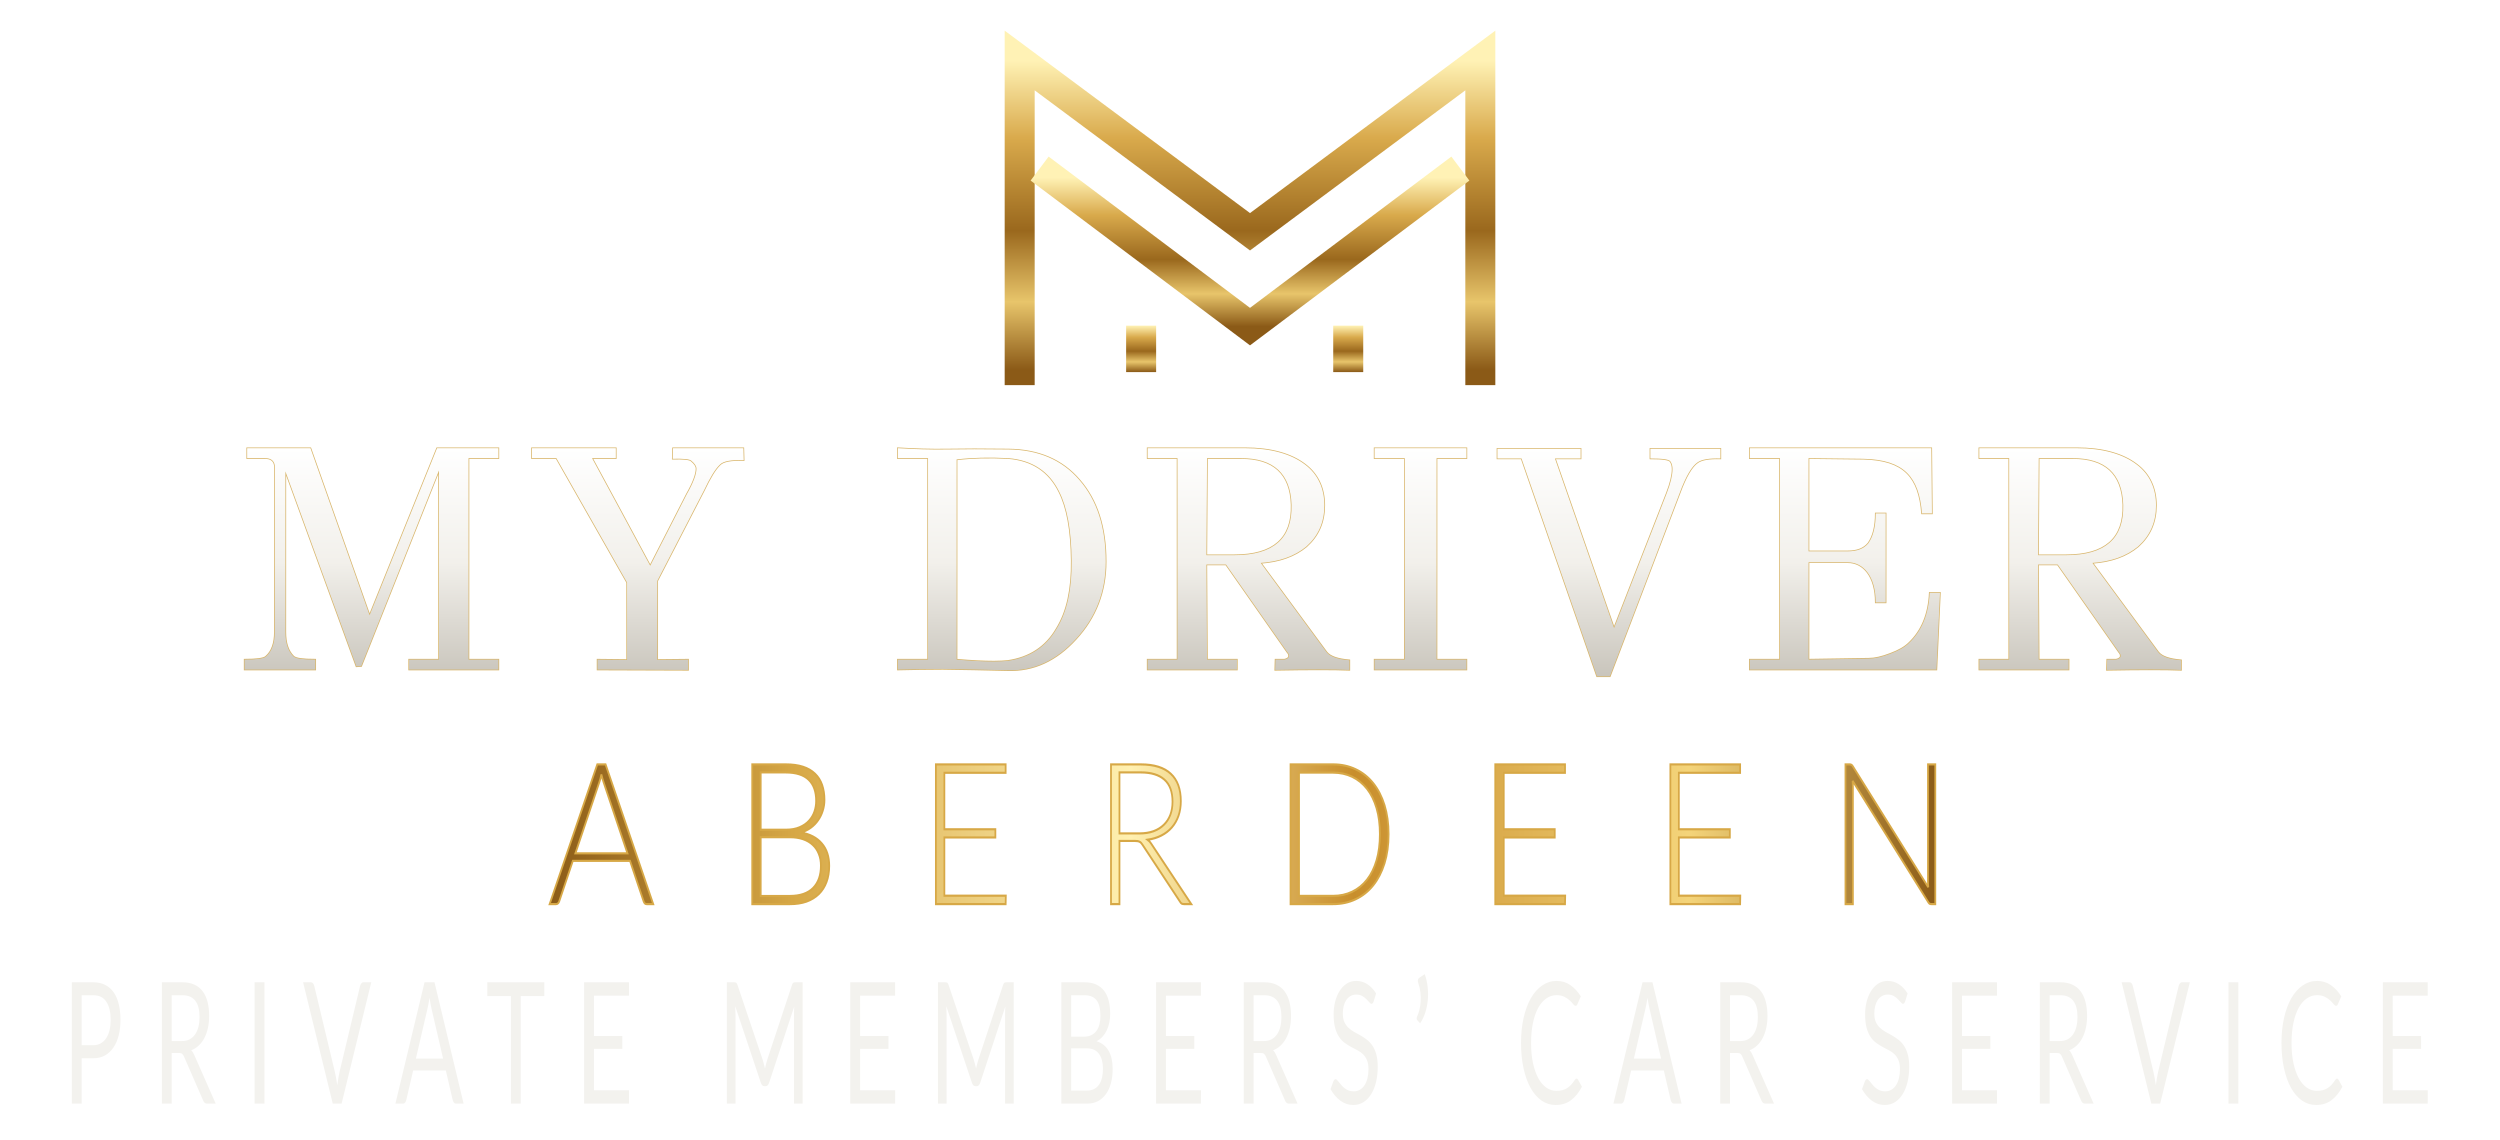
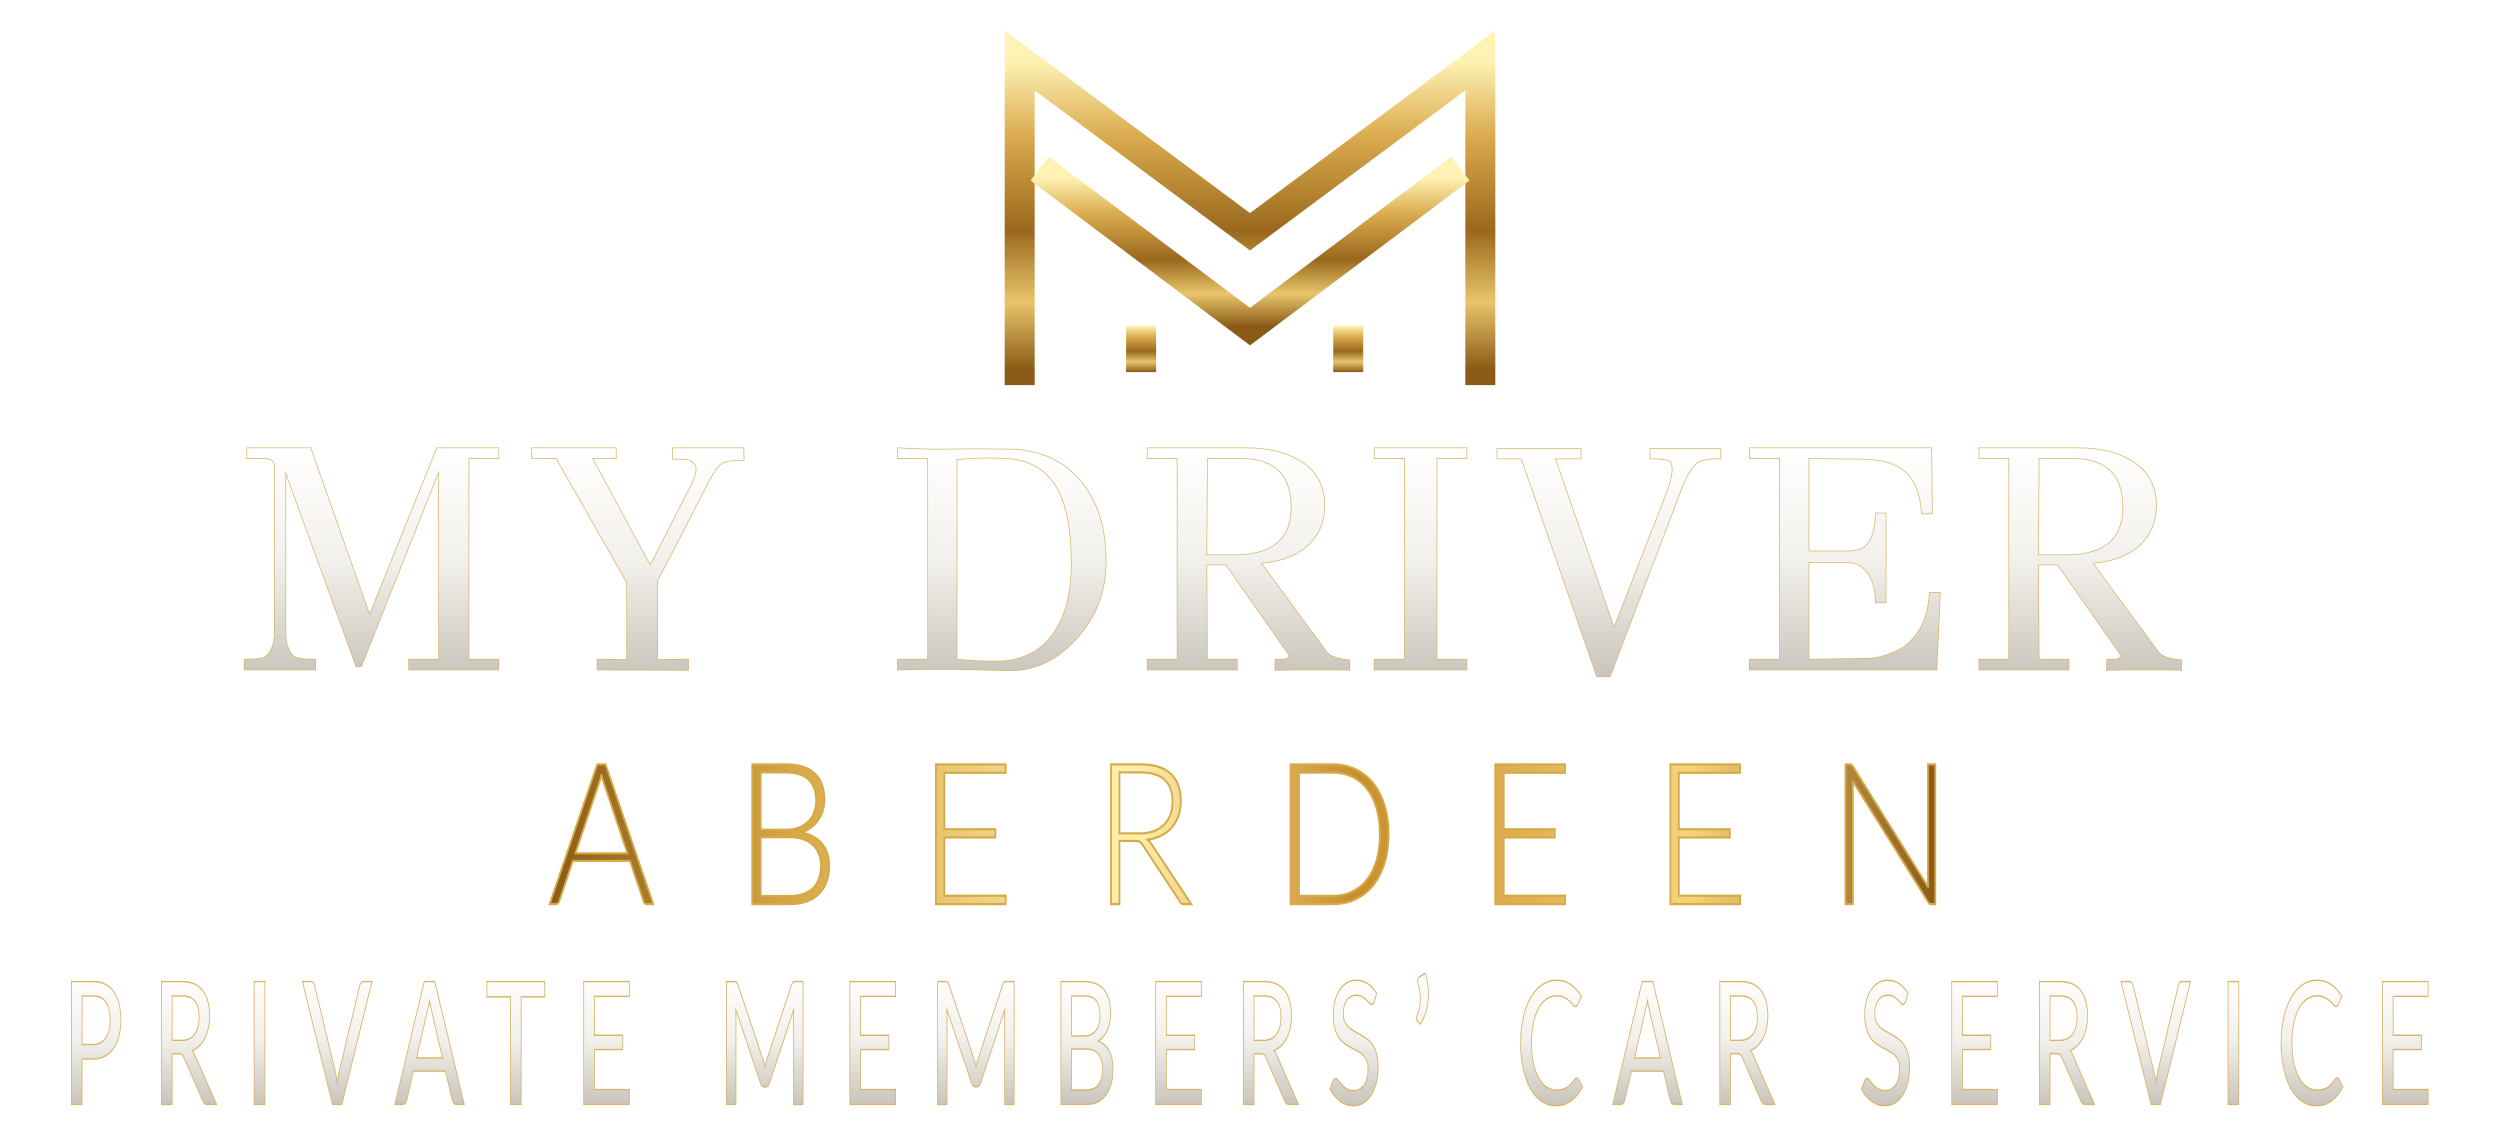
<svg xmlns="http://www.w3.org/2000/svg" width="1240" height="565" viewBox="0 0 1240 565" version="1.1" id="svg20">
  <defs id="defs17">
    <linearGradient id="gold" x1="0" y1="0" x2="1" y2="0">
      <stop offset="0" stop-color="#8a5a16" id="stop1" />
      <stop offset="0.18" stop-color="#d7a846" id="stop2" />
      <stop offset="0.42" stop-color="#fff0b0" id="stop3" />
      <stop offset="0.58" stop-color="#c88e2c" id="stop4" />
      <stop offset="0.82" stop-color="#f4d47a" id="stop5" />
      <stop offset="1" stop-color="#8a5a16" id="stop6" />
    </linearGradient>
    <linearGradient id="goldVertical" x1="0" y1="0" x2="0" y2="1">
      <stop offset="0" stop-color="#fff2b5" id="stop7" />
      <stop offset="0.25" stop-color="#d9aa4c" id="stop8" />
      <stop offset="0.55" stop-color="#9a681d" id="stop9" />
      <stop offset="0.78" stop-color="#e8c56b" id="stop10" />
      <stop offset="1" stop-color="#8b5a17" id="stop11" />
    </linearGradient>
    <linearGradient id="silver" x1="0" y1="0" x2="0" y2="1">
      <stop offset="0" stop-color="#ffffff" id="stop12" />
      <stop offset="0.5" stop-color="#f2f0eb" id="stop13" />
      <stop offset="1" stop-color="#c9c5bc" id="stop14" />
    </linearGradient>
    <filter id="softGlow" x="-30%" y="-30%" width="160%" height="160%">
      <feGaussianBlur stdDeviation="6" result="b" id="feGaussianBlur14" />
      <feMerge id="feMerge15">
        <feMergeNode in="b" id="feMergeNode14" />
        <feMergeNode in="SourceGraphic" id="feMergeNode15" />
      </feMerge>
    </filter>
    <filter id="textGlow" x="-10%" y="-20%" width="120%" height="140%">
      <feGaussianBlur stdDeviation="1.6" result="b" id="feGaussianBlur15" />
      <feMerge id="feMerge17">
        <feMergeNode in="b" id="feMergeNode16" />
        <feMergeNode in="SourceGraphic" id="feMergeNode17" />
      </feMerge>
    </filter>
  </defs>
  <g id="mark" fill="none" stroke="url(#goldVertical)" stroke-width="31" stroke-linecap="square" stroke-linejoin="miter" transform="translate(253.76 -30) scale(0.48)">
    <path d="M 525 445 L 525 125 L 763 302 L 1001 125 L 1001 445" id="path17" />
    <path d="M 558 246 L 763 400 L 968 246" id="path18" />
  </g>
  <g fill="url(#goldVertical)" id="g19" transform="translate(253.76 -30) scale(0.48)">
    <path id="rect18" d="m 635,399 h 31 v 48 h -31 z" />
    <path id="rect19" d="m 849,399 h 31 v 48 h -31 z" />
  </g>
  <g transform="translate(93 41.25) scale(0.85)">
    <path d="m 439.15,640.35 h -13.95 V 546.3 h 13.95 v -4.65 h -28.65 l -31.5,78 -27.6,-78 h -29.55 v 4.65 h 8.4 c 2.7,0 4.2,1.2 4.5,3.45 v 77.7 c 0,5.25 -1.35,9.15 -4.2,11.55 -1.05,0.9 -4.35,1.35 -9.9,1.35 V 645 h 33 v -4.65 c -5.85,0 -9.15,-0.45 -10.2,-1.5 -2.55,-2.55 -3.75,-6.3 -3.75,-11.4 v -75 l 33.15,91.05 2.25,-0.15 36.3,-91.35 v 88.35 h -13.95 V 645 h 41.7 z m 114.35,-98.7 h -32.85 l -0.15,4.95 c 4.95,-0.15 7.95,0.15 8.7,0.9 1.65,1.35 2.4,2.55 2.4,3.75 0,2.55 -1.5,6.6 -4.5,11.85 l -17.1,33.45 c -9,-16.65 -18,-33.45 -27.15,-50.25 h 11.1 v -4.65 h -39.15 v 4.65 h 11.4 l 33,58.05 v 36.15 l -13.8,-0.15 V 645 l 42.3,0.15 v -4.8 l -14.4,0.15 v -36.9 l 21.75,-42.15 c 2.85,-6 5.25,-10.05 7.5,-12.15 1.65,-1.65 5.25,-2.25 11.1,-2.1 z m 169.15,52.95 c 0,-16.05 -4.05,-28.65 -12.3,-38.1 -8.1,-9.45 -19.2,-14.1 -33.15,-14.25 -11.7,-0.15 -21.15,-0.15 -28.35,0 -7.8,0.15 -15.6,-0.15 -23.25,-0.6 v 4.65 h 14.1 v 94.05 h -14.1 V 645 c 6.45,-0.15 13.5,-0.3 21,-0.3 9.15,0.15 19.2,0.3 30.15,0.6 12.15,0.45 22.8,-4.5 31.95,-14.55 9.3,-10.05 13.95,-22.2 13.95,-36.15 z m -15.9,-0.45 c 0.15,13.35 -2.1,23.85 -7.05,31.8 -4.95,8.55 -12.6,13.5 -22.8,15 -1.65,0.15 -3.75,0.3 -6.45,0.3 -4.8,0 -10.65,-0.3 -17.4,-0.9 V 546.9 c 7.35,-0.9 15.45,-1.05 24.15,-0.6 11.1,0.9 19.05,6.15 23.7,15.6 3.75,7.35 5.7,18 5.85,32.25 z m 100.7,42.75 c 0.6,0.6 0.75,1.2 0.75,1.8 0,0.75 -0.75,1.35 -2.1,1.65 h -4.2 l -0.15,4.8 c 15.9,-0.3 27.3,-0.3 34.65,0 v -4.5 c -5.4,-0.45 -9,-1.65 -10.65,-3.75 l -30.75,-41.7 c 8.7,-0.6 15.9,-3.15 21.3,-7.65 5.55,-4.95 8.4,-11.25 8.4,-19.2 0,-7.95 -3,-14.55 -9,-19.05 -6.45,-4.95 -15.9,-7.65 -28.05,-7.65 h -45.45 v 4.65 h 13.95 v 94.05 h -13.95 V 645 h 41.7 v -4.65 h -13.95 l -0.3,-44.4 h 9.15 z m 1.95,-68.85 c 0.45,15.75 -8.4,23.55 -26.7,23.55 h -13.05 l 0.3,-45.3 h 15.9 c 15.15,0 23.1,7.2 23.55,21.75 z m 81.65,72.3 h -13.95 V 546.3 h 13.95 v -4.65 h -42.9 v 4.65 h 14.1 v 94.05 h -14.1 V 645 h 42.9 z m 118.55,-98.4 h -32.7 v 4.5 c 5.85,0 9,0.45 9.45,1.5 0.6,0.9 0.9,2.1 0.9,3.45 0,2.85 -0.9,6.6 -2.7,11.25 l -24.6,63 -27.6,-79.2 h 12 v -4.5 h -38.85 v 4.5 h 11.25 l 35.25,101.7 h 6 l 32.55,-85.5 c 2.85,-7.8 5.7,-12.6 8.4,-14.4 1.95,-1.35 5.4,-1.95 10.65,-1.8 z m 97.7,67.2 c -0.45,10.05 -3.75,17.85 -9.6,23.4 -1.95,1.95 -4.8,3.6 -8.85,5.1 -3.9,1.5 -7.2,2.25 -10.05,2.25 l -28.05,0.45 V 594.9 h 18.3 c 7.35,0 13.05,6.6 13.05,18.75 h 4.65 V 572.1 h -4.65 c 0,6.15 -1.2,10.8 -3.45,13.95 -2.1,2.55 -5.25,3.75 -9.6,3.75 h -18.3 v -43.5 l 25.65,0.3 c 19.05,0.45 25.95,8.55 27.3,25.5 h 4.65 l -0.3,-30.45 h -84.75 v 4.65 h 14.1 v 94.05 h -14.1 V 645 h 87.15 l 1.65,-35.85 z m 88.4,27.75 c 0.6,0.6 0.75,1.2 0.75,1.8 0,0.75 -0.75,1.35 -2.1,1.65 h -4.2 l -0.15,4.8 c 15.9,-0.3 27.3,-0.3 34.65,0 v -4.5 c -5.4,-0.45 -9,-1.65 -10.65,-3.75 l -30.75,-41.7 c 8.7,-0.6 15.9,-3.15 21.3,-7.65 5.55,-4.95 8.4,-11.25 8.4,-19.2 0,-7.95 -3,-14.55 -9,-19.05 -6.45,-4.95 -15.9,-7.65 -28.05,-7.65 h -45.45 v 4.65 h 13.95 v 94.05 h -13.95 V 645 h 41.7 v -4.65 h -13.95 l -0.3,-44.4 h 9.15 z m 1.95,-68.85 c 0.45,15.75 -8.4,23.55 -26.7,23.55 h -13.05 l 0.3,-45.3 h 15.9 c 15.15,0 23.1,7.2 23.55,21.75 z" id="main-wordmark" style="font-size:150px;font-family:'GFS Didot', Didot, serif;letter-spacing:5;text-anchor:middle;fill:url(#silver);stroke:#d8b56a;stroke-width:0.7;paint-order:stroke" aria-label="MY DRIVER" transform="translate(-367.5 -464.06) scale(1.25)" />
  </g>
  <g transform="translate(93.000 62.100) scale(0.85)">
    <path d="m 525.82,727.552 -9.216,-22.88 q -0.48,-1.12 -0.928,-2.688 -0.192,0.768 -0.416,1.472 -0.224,0.672 -0.48,1.248 l -9.216,22.848 z M 535.836,744 h -2.528 q -0.448,0 -0.736,-0.224 -0.288,-0.256 -0.448,-0.64 l -5.312,-13.152 h -22.24 l -5.312,13.152 q -0.128,0.352 -0.448,0.608 -0.32,0.256 -0.768,0.256 h -2.496 l 18.528,-45.28 h 3.232 z m 53.176,-2.624 q 5.952,0 8.992,-2.56 3.072,-2.592 3.072,-7.264 0,-2.144 -0.832,-3.84 -0.8,-1.728 -2.336,-2.912 -1.536,-1.216 -3.776,-1.856 -2.24,-0.64 -5.088,-0.64 h -11.392 v 19.072 z m -11.36,-40.064 v 18.592 h 9.792 q 3.136,0 5.344,-0.8 2.24,-0.8 3.648,-2.112 1.44,-1.312 2.112,-2.976 0.672,-1.664 0.672,-3.424 0,-4.576 -2.912,-6.912 -2.88,-2.368 -8.928,-2.368 z m 9.728,-2.592 q 3.872,0 6.72,0.768 2.848,0.768 4.704,2.272 1.856,1.472 2.752,3.616 0.896,2.144 0.896,4.864 0,1.792 -0.64,3.456 -0.608,1.664 -1.792,3.072 -1.152,1.408 -2.88,2.464 -1.696,1.024 -3.904,1.568 5.344,0.768 8.192,3.552 2.88,2.752 2.88,7.264 0,2.88 -1.024,5.184 -1.024,2.304 -2.976,3.904 -1.952,1.6 -4.8,2.464 -2.848,0.832 -6.464,0.832 h -14.688 v -45.28 z m 85.624,42.56 -0.064,2.72 h -27.136 v -45.28 h 27.136 v 2.72 h -23.84 v 18.304 h 19.84 v 2.656 h -19.84 v 18.88 z m 52.056,-20.192 q 3.008,0 5.376,-0.704 2.4,-0.736 4.032,-2.08 1.664,-1.344 2.528,-3.232 0.864,-1.888 0.864,-4.256 0,-4.832 -3.168,-7.168 -3.136,-2.336 -9.184,-2.336 h -8.288 v 19.776 z m 20.096,22.912 h -2.816 q -0.544,0 -0.928,-0.16 -0.352,-0.192 -0.672,-0.672 l -14.528,-18.368 q -0.256,-0.352 -0.544,-0.608 -0.256,-0.256 -0.608,-0.384 -0.32,-0.16 -0.8,-0.224 -0.448,-0.064 -1.12,-0.064 h -5.92 V 744 h -3.296 v -45.28 h 11.584 q 7.808,0 11.68,3.04 3.904,3.008 3.904,8.864 0,2.592 -0.896,4.736 -0.896,2.144 -2.592,3.776 -1.664,1.6 -4.064,2.624 -2.368,1.024 -5.344,1.376 0.768,0.48 1.376,1.28 z m 76.76,-22.656 q 0,5.248 -1.568,9.44 -1.568,4.192 -4.416,7.136 -2.848,2.944 -6.848,4.512 -3.968,1.568 -8.768,1.568 h -16.544 v -45.28 h 16.544 q 4.8,0 8.768,1.568 4,1.568 6.848,4.512 2.848,2.944 4.416,7.136 1.568,4.192 1.568,9.408 z m -3.392,0 q 0,-4.736 -1.312,-8.448 -1.312,-3.712 -3.712,-6.272 -2.4,-2.56 -5.76,-3.904 -3.36,-1.344 -7.424,-1.344 h -13.248 v 39.968 h 13.248 q 4.064,0 7.424,-1.344 3.36,-1.344 5.76,-3.904 2.4,-2.56 3.712,-6.272 1.312,-3.712 1.312,-8.48 z m 72.088,19.936 -0.064,2.72 h -27.136 v -45.28 h 27.136 v 2.72 h -23.84 v 18.304 h 19.84 v 2.656 h -19.84 v 18.88 z m 68.12,0 -0.064,2.72 h -27.136 v -45.28 h 27.136 v 2.72 h -23.84 v 18.304 h 19.84 v 2.656 h -19.84 v 18.88 z m 75.864,-42.56 V 744 h -1.536 q -0.416,0 -0.704,-0.128 -0.256,-0.16 -0.512,-0.512 l -29.408,-39.296 q 0.096,0.96 0.096,1.824 V 744 h -2.88 v -45.28 h 1.632 q 0.448,0 0.672,0.128 0.256,0.096 0.544,0.48 l 29.344,39.2 q -0.096,-0.96 -0.096,-1.824 V 698.72 Z" id="text19" style="font-weight:300;font-size:64px;font-family:Lato, Helvetica, Arial, sans-serif;letter-spacing:31;text-anchor:middle;fill:url(#gold)" aria-label="ABERDEEN" transform="translate(-532 -884.696) scale(1.5 1.8)" stroke="#d7a846" stroke-width="0.7" />
  </g>
  <g stroke="url(#gold)" stroke-width="2" id="g20" transform="translate(0 -309)">
    <path id="line19" d="M 35,723 H 170" />
    <path id="line20" d="M 1070,723 H 1205" />
  </g>
-   <path d="m 290.99,809.51 q 1.743,0 3.066,-0.462 1.344,-0.462 2.247,-1.281 0.924,-0.84 1.386,-1.995 0.462,-1.155 0.462,-2.541 0,-2.877 -1.785,-4.494 -1.764,-1.617 -5.376,-1.617 h -4.83 v 12.39 z m 0,-15.603 q 2.856,0 4.956,0.672 2.121,0.651 3.507,1.869 1.386,1.218 2.058,2.94 0.693,1.722 0.693,3.843 0,2.1 -0.735,3.843 -0.735,1.743 -2.163,3.003 -1.407,1.26 -3.507,1.974 -2.079,0.693 -4.809,0.693 h -4.83 V 824 h -4.053 v -30.093 z m 36.675,14.574 q 1.764,0 3.108,-0.42 1.365,-0.441 2.268,-1.218 0.924,-0.798 1.386,-1.89 0.462,-1.092 0.462,-2.415 0,-2.688 -1.764,-4.053 -1.764,-1.365 -5.292,-1.365 h -4.452 v 11.361 z m 13.902,15.519 h -3.612 q -1.113,0 -1.638,-0.861 l -7.812,-10.752 q -0.357,-0.504 -0.777,-0.714 -0.399,-0.231 -1.26,-0.231 h -3.087 V 824 h -4.053 v -30.093 h 8.505 q 2.856,0 4.935,0.588 2.079,0.567 3.423,1.659 1.365,1.092 2.016,2.646 0.651,1.533 0.651,3.444 0,1.596 -0.504,2.982 -0.504,1.386 -1.47,2.499 -0.945,1.092 -2.331,1.869 -1.365,0.777 -3.108,1.176 0.777,0.441 1.344,1.281 z m 20.148,0 h -4.074 v -30.093 h 4.074 z m 44.151,-30.093 -12.264,30.093 h -3.654 l -12.264,-30.093 h 3.255 q 0.546,0 0.882,0.273 0.336,0.273 0.504,0.693 l 8.484,21.231 q 0.273,0.714 0.525,1.554 0.273,0.84 0.483,1.764 0.21,-0.924 0.441,-1.764 0.231,-0.84 0.504,-1.554 l 8.463,-21.231 q 0.126,-0.357 0.483,-0.651 0.378,-0.315 0.903,-0.315 z m 29.682,18.921 -4.725,-12.243 q -0.21,-0.546 -0.441,-1.26 -0.231,-0.735 -0.441,-1.554 -0.441,1.701 -0.903,2.835 l -4.725,12.222 z m 8.484,11.172 h -3.15 q -0.546,0 -0.882,-0.273 -0.336,-0.273 -0.504,-0.693 l -2.814,-7.266 h -13.503 l -2.814,7.266 q -0.126,0.378 -0.483,0.672 -0.357,0.294 -0.882,0.294 h -3.15 l 12.033,-30.093 h 4.116 z m 33.357,-26.67 h -9.744 V 824 h -4.053 v -26.67 h -9.765 v -3.423 h 23.562 z m 35.016,23.352 -0.021,3.318 h -18.543 v -30.093 h 18.543 v 3.318 h -14.469 v 9.996 h 11.718 v 3.192 h -11.718 v 10.269 z m 71.754,-26.775 V 824 h -3.57 v -22.113 q 0,-0.441 0.021,-0.945 0.042,-0.504 0.084,-1.029 l -10.332,18.816 q -0.483,0.945 -1.47,0.945 h -0.588 q -0.987,0 -1.47,-0.945 l -10.542,-18.9 q 0.126,1.113 0.126,2.058 V 824 h -3.57 v -30.093 h 3.003 q 0.546,0 0.84,0.105 0.294,0.105 0.567,0.588 l 10.395,18.522 q 0.252,0.504 0.483,1.05 0.252,0.546 0.462,1.113 0.21,-0.567 0.441,-1.113 0.231,-0.567 0.504,-1.071 l 10.206,-18.501 q 0.252,-0.483 0.546,-0.588 0.315,-0.105 0.861,-0.105 z m 38.25,26.775 -0.021,3.318 h -18.543 v -30.093 h 18.543 v 3.318 h -14.469 v 9.996 h 11.718 v 3.192 h -11.718 v 10.269 z m 49.002,-26.775 V 824 h -3.57 v -22.113 q 0,-0.441 0.021,-0.945 0.042,-0.504 0.084,-1.029 l -10.332,18.816 q -0.483,0.945 -1.47,0.945 h -0.588 q -0.987,0 -1.47,-0.945 l -10.542,-18.9 q 0.126,1.113 0.126,2.058 V 824 h -3.57 v -30.093 h 3.003 q 0.546,0 0.84,0.105 0.294,0.105 0.567,0.588 l 10.395,18.522 q 0.252,0.504 0.483,1.05 0.252,0.546 0.462,1.113 0.21,-0.567 0.441,-1.113 0.231,-0.567 0.504,-1.071 l 10.206,-18.501 q 0.252,-0.483 0.546,-0.588 0.315,-0.105 0.861,-0.105 z m 30.249,26.859 q 1.743,0 3.003,-0.399 1.26,-0.399 2.058,-1.113 0.819,-0.735 1.197,-1.722 0.378,-1.008 0.378,-2.205 0,-2.331 -1.659,-3.675 -1.659,-1.365 -4.977,-1.365 h -6.51 v 10.479 z m -6.51,-23.646 v 10.269 h 5.376 q 1.722,0 2.982,-0.378 1.281,-0.378 2.1,-1.05 0.84,-0.672 1.239,-1.617 0.399,-0.966 0.399,-2.1 0,-2.667 -1.596,-3.885 -1.596,-1.239 -4.956,-1.239 z m 5.544,-3.213 q 2.772,0 4.767,0.546 2.016,0.546 3.297,1.554 1.302,1.008 1.911,2.478 0.609,1.449 0.609,3.276 0,1.113 -0.357,2.142 -0.336,1.008 -1.029,1.89 -0.693,0.882 -1.764,1.596 -1.05,0.693 -2.478,1.134 3.318,0.63 4.977,2.373 1.68,1.722 1.68,4.536 0,1.911 -0.714,3.486 -0.693,1.575 -2.058,2.709 -1.344,1.134 -3.318,1.764 -1.974,0.609 -4.494,0.609 h -10.626 v -30.093 z m 48.12,26.775 -0.021,3.318 h -18.543 v -30.093 h 18.543 v 3.318 h -14.469 v 9.996 h 11.718 v 3.192 h -11.718 v 10.269 z m 26.028,-12.201 q 1.764,0 3.108,-0.42 1.365,-0.441 2.268,-1.218 0.924,-0.798 1.386,-1.89 0.462,-1.092 0.462,-2.415 0,-2.688 -1.764,-4.053 -1.764,-1.365 -5.292,-1.365 h -4.452 v 11.361 z m 13.902,15.519 h -3.612 q -1.113,0 -1.638,-0.861 l -7.812,-10.752 q -0.357,-0.504 -0.777,-0.714 -0.399,-0.231 -1.26,-0.231 h -3.087 V 824 h -4.053 v -30.093 h 8.505 q 2.856,0 4.935,0.588 2.079,0.567 3.423,1.659 1.365,1.092 2.016,2.646 0.651,1.533 0.651,3.444 0,1.596 -0.504,2.982 -0.504,1.386 -1.47,2.499 -0.945,1.092 -2.331,1.869 -1.365,0.777 -3.108,1.176 0.777,0.441 1.344,1.281 z m 31.467,-25.389 q -0.189,0.315 -0.42,0.483 -0.21,0.147 -0.525,0.147 -0.357,0 -0.84,-0.357 -0.483,-0.357 -1.218,-0.777 -0.714,-0.441 -1.743,-0.798 -1.008,-0.357 -2.457,-0.357 -1.365,0 -2.415,0.378 -1.029,0.357 -1.743,0.987 -0.693,0.63 -1.05,1.491 -0.357,0.84 -0.357,1.827 0,1.26 0.609,2.1 0.63,0.819 1.638,1.407 1.029,0.588 2.31,1.029 1.302,0.42 2.646,0.882 1.365,0.462 2.646,1.05 1.302,0.567 2.31,1.449 1.029,0.882 1.638,2.163 0.63,1.281 0.63,3.15 0,1.974 -0.672,3.717 -0.672,1.722 -1.974,3.003 -1.281,1.281 -3.171,2.016 -1.869,0.735 -4.263,0.735 -2.94,0 -5.334,-1.05 -2.394,-1.071 -4.095,-2.877 l 1.176,-1.932 q 0.168,-0.231 0.399,-0.378 0.252,-0.168 0.546,-0.168 0.273,0 0.609,0.231 0.357,0.21 0.798,0.546 0.441,0.336 1.008,0.735 0.567,0.399 1.281,0.735 0.735,0.336 1.659,0.567 0.924,0.21 2.079,0.21 1.449,0 2.583,-0.399 1.134,-0.399 1.911,-1.113 0.798,-0.735 1.218,-1.743 0.42,-1.008 0.42,-2.247 0,-1.365 -0.63,-2.226 -0.609,-0.882 -1.617,-1.47 -1.008,-0.588 -2.31,-0.987 -1.302,-0.42 -2.646,-0.84 -1.344,-0.441 -2.646,-1.008 -1.302,-0.567 -2.31,-1.47 -1.008,-0.903 -1.638,-2.247 -0.609,-1.365 -0.609,-3.36 0,-1.596 0.609,-3.087 0.63,-1.491 1.806,-2.646 1.197,-1.155 2.919,-1.848 1.743,-0.693 3.99,-0.693 2.52,0 4.578,0.798 2.079,0.798 3.654,2.31 z m 21.093,-6.72 q 0.882,1.491 1.197,3.15 0.315,1.659 0.063,3.276 -0.252,1.617 -1.05,3.108 -0.798,1.491 -2.121,2.646 l -1.134,-0.735 q -0.315,-0.189 -0.294,-0.483 0.042,-0.315 0.21,-0.504 0.546,-0.672 0.924,-1.617 0.399,-0.966 0.504,-2.058 0.126,-1.113 -0.105,-2.289 -0.21,-1.176 -0.861,-2.268 -0.273,-0.441 -0.168,-0.777 0.126,-0.357 0.525,-0.525 z m 62.766,25.893 q 0.336,0 0.588,0.273 l 1.617,1.743 q -1.848,2.142 -4.494,3.339 -2.625,1.197 -6.363,1.197 -3.234,0 -5.88,-1.113 -2.646,-1.134 -4.515,-3.15 -1.869,-2.037 -2.898,-4.872 -1.029,-2.835 -1.029,-6.237 0,-3.402 1.071,-6.237 1.071,-2.835 3.003,-4.872 1.953,-2.037 4.662,-3.15 2.709,-1.134 5.985,-1.134 3.213,0 5.67,1.029 2.457,1.029 4.326,2.793 l -1.344,1.869 q -0.126,0.21 -0.336,0.357 -0.189,0.126 -0.525,0.126 -0.378,0 -0.924,-0.399 -0.546,-0.42 -1.428,-0.924 -0.882,-0.504 -2.205,-0.903 -1.323,-0.42 -3.255,-0.42 -2.331,0 -4.263,0.819 -1.932,0.798 -3.339,2.331 -1.386,1.533 -2.163,3.738 -0.777,2.205 -0.777,4.977 0,2.814 0.798,5.019 0.819,2.205 2.205,3.738 1.407,1.512 3.297,2.31 1.911,0.798 4.116,0.798 1.344,0 2.415,-0.147 1.092,-0.168 1.995,-0.504 0.924,-0.336 1.701,-0.84 0.798,-0.525 1.575,-1.239 0.357,-0.315 0.714,-0.315 z m 34.911,-4.956 -4.725,-12.243 q -0.21,-0.546 -0.441,-1.26 -0.231,-0.735 -0.441,-1.554 -0.441,1.701 -0.903,2.835 l -4.725,12.222 z m 8.484,11.172 h -3.15 q -0.546,0 -0.882,-0.273 -0.336,-0.273 -0.504,-0.693 l -2.814,-7.266 h -13.503 l -2.814,7.266 q -0.126,0.378 -0.483,0.672 -0.357,0.294 -0.882,0.294 h -3.15 l 12.033,-30.093 h 4.116 z m 24.306,-15.519 q 1.764,0 3.108,-0.42 1.365,-0.441 2.268,-1.218 0.924,-0.798 1.386,-1.89 0.462,-1.092 0.462,-2.415 0,-2.688 -1.764,-4.053 -1.764,-1.365 -5.292,-1.365 h -4.452 v 11.361 z m 13.902,15.519 h -3.612 q -1.113,0 -1.638,-0.861 l -7.812,-10.752 q -0.357,-0.504 -0.777,-0.714 -0.399,-0.231 -1.26,-0.231 h -3.087 V 824 h -4.053 v -30.093 h 8.505 q 2.856,0 4.935,0.588 2.079,0.567 3.423,1.659 1.365,1.092 2.016,2.646 0.651,1.533 0.651,3.444 0,1.596 -0.504,2.982 -0.504,1.386 -1.47,2.499 -0.945,1.092 -2.331,1.869 -1.365,0.777 -3.108,1.176 0.777,0.441 1.344,1.281 z m 54.219,-25.389 q -0.189,0.315 -0.42,0.483 -0.21,0.147 -0.525,0.147 -0.357,0 -0.84,-0.357 -0.483,-0.357 -1.218,-0.777 -0.714,-0.441 -1.743,-0.798 -1.008,-0.357 -2.457,-0.357 -1.365,0 -2.415,0.378 -1.029,0.357 -1.743,0.987 -0.693,0.63 -1.05,1.491 -0.357,0.84 -0.357,1.827 0,1.26 0.609,2.1 0.63,0.819 1.638,1.407 1.029,0.588 2.31,1.029 1.302,0.42 2.646,0.882 1.365,0.462 2.646,1.05 1.302,0.567 2.31,1.449 1.029,0.882 1.638,2.163 0.63,1.281 0.63,3.15 0,1.974 -0.672,3.717 -0.672,1.722 -1.974,3.003 -1.281,1.281 -3.171,2.016 -1.869,0.735 -4.263,0.735 -2.94,0 -5.334,-1.05 -2.394,-1.071 -4.095,-2.877 l 1.176,-1.932 q 0.168,-0.231 0.399,-0.378 0.252,-0.168 0.546,-0.168 0.273,0 0.609,0.231 0.357,0.21 0.798,0.546 0.441,0.336 1.008,0.735 0.567,0.399 1.281,0.735 0.735,0.336 1.659,0.567 0.924,0.21 2.079,0.21 1.449,0 2.583,-0.399 1.134,-0.399 1.911,-1.113 0.798,-0.735 1.218,-1.743 0.42,-1.008 0.42,-2.247 0,-1.365 -0.63,-2.226 -0.609,-0.882 -1.617,-1.47 -1.008,-0.588 -2.31,-0.987 -1.302,-0.42 -2.646,-0.84 -1.344,-0.441 -2.646,-1.008 -1.302,-0.567 -2.31,-1.47 -1.008,-0.903 -1.638,-2.247 -0.609,-1.365 -0.609,-3.36 0,-1.596 0.609,-3.087 0.63,-1.491 1.806,-2.646 1.197,-1.155 2.919,-1.848 1.743,-0.693 3.99,-0.693 2.52,0 4.578,0.798 2.079,0.798 3.654,2.31 z m 37.956,22.071 -0.021,3.318 h -18.543 v -30.093 h 18.543 v 3.318 h -14.469 v 9.996 h 11.718 v 3.192 h -11.718 v 10.269 z m 26.028,-12.201 q 1.764,0 3.108,-0.42 1.365,-0.441 2.268,-1.218 0.924,-0.798 1.386,-1.89 0.462,-1.092 0.462,-2.415 0,-2.688 -1.764,-4.053 -1.764,-1.365 -5.292,-1.365 h -4.452 v 11.361 z m 13.902,15.519 h -3.612 q -1.113,0 -1.638,-0.861 l -7.812,-10.752 q -0.357,-0.504 -0.777,-0.714 -0.399,-0.231 -1.26,-0.231 h -3.087 V 824 h -4.053 v -30.093 h 8.505 q 2.856,0 4.935,0.588 2.079,0.567 3.423,1.659 1.365,1.092 2.016,2.646 0.651,1.533 0.651,3.444 0,1.596 -0.504,2.982 -0.504,1.386 -1.47,2.499 -0.945,1.092 -2.331,1.869 -1.365,0.777 -3.108,1.176 0.777,0.441 1.344,1.281 z m 39.762,-30.093 -12.264,30.093 h -3.654 l -12.264,-30.093 h 3.255 q 0.546,0 0.882,0.273 0.336,0.273 0.504,0.693 l 8.484,21.231 q 0.273,0.714 0.525,1.554 0.273,0.84 0.483,1.764 0.21,-0.924 0.441,-1.764 0.231,-0.84 0.504,-1.554 l 8.463,-21.231 q 0.126,-0.357 0.483,-0.651 0.378,-0.315 0.903,-0.315 z M 1177.582,824 h -4.074 v -30.093 h 4.074 z m 40.812,-6.216 q 0.336,0 0.588,0.273 l 1.617,1.743 q -1.848,2.142 -4.494,3.339 -2.625,1.197 -6.363,1.197 -3.234,0 -5.88,-1.113 -2.646,-1.134 -4.515,-3.15 -1.869,-2.037 -2.898,-4.872 -1.029,-2.835 -1.029,-6.237 0,-3.402 1.071,-6.237 1.071,-2.835 3.003,-4.872 1.953,-2.037 4.662,-3.15 2.709,-1.134 5.985,-1.134 3.213,0 5.67,1.029 2.457,1.029 4.326,2.793 l -1.344,1.869 q -0.126,0.21 -0.336,0.357 -0.189,0.126 -0.525,0.126 -0.378,0 -0.924,-0.399 -0.546,-0.42 -1.428,-0.924 -0.882,-0.504 -2.205,-0.903 -1.323,-0.42 -3.255,-0.42 -2.331,0 -4.263,0.819 -1.932,0.798 -3.339,2.331 -1.386,1.533 -2.163,3.738 -0.777,2.205 -0.777,4.977 0,2.814 0.798,5.019 0.819,2.205 2.205,3.738 1.407,1.512 3.297,2.31 1.911,0.798 4.116,0.798 1.344,0 2.415,-0.147 1.092,-0.168 1.995,-0.504 0.924,-0.336 1.701,-0.84 0.798,-0.525 1.575,-1.239 0.357,-0.315 0.714,-0.315 z m 37.494,2.898 -0.021,3.318 h -18.543 v -30.093 h 18.543 v 3.318 h -14.469 v 9.996 h 11.718 v 3.192 h -11.718 v 10.269 z" id="text20" style="font-size:42px;font-family:Lato, Helvetica, Arial, sans-serif;letter-spacing:12;text-anchor:middle;fill:#f3f2ee" aria-label="PRIVATE MEMBERS’ CAR SERVICE" transform="translate(-302.89 -1100.6) scale(1.2 2)" />
+   <path d="m 290.99,809.51 q 1.743,0 3.066,-0.462 1.344,-0.462 2.247,-1.281 0.924,-0.84 1.386,-1.995 0.462,-1.155 0.462,-2.541 0,-2.877 -1.785,-4.494 -1.764,-1.617 -5.376,-1.617 h -4.83 v 12.39 z m 0,-15.603 q 2.856,0 4.956,0.672 2.121,0.651 3.507,1.869 1.386,1.218 2.058,2.94 0.693,1.722 0.693,3.843 0,2.1 -0.735,3.843 -0.735,1.743 -2.163,3.003 -1.407,1.26 -3.507,1.974 -2.079,0.693 -4.809,0.693 h -4.83 V 824 h -4.053 v -30.093 z m 36.675,14.574 q 1.764,0 3.108,-0.42 1.365,-0.441 2.268,-1.218 0.924,-0.798 1.386,-1.89 0.462,-1.092 0.462,-2.415 0,-2.688 -1.764,-4.053 -1.764,-1.365 -5.292,-1.365 h -4.452 v 11.361 z m 13.902,15.519 h -3.612 q -1.113,0 -1.638,-0.861 l -7.812,-10.752 q -0.357,-0.504 -0.777,-0.714 -0.399,-0.231 -1.26,-0.231 h -3.087 V 824 h -4.053 v -30.093 h 8.505 q 2.856,0 4.935,0.588 2.079,0.567 3.423,1.659 1.365,1.092 2.016,2.646 0.651,1.533 0.651,3.444 0,1.596 -0.504,2.982 -0.504,1.386 -1.47,2.499 -0.945,1.092 -2.331,1.869 -1.365,0.777 -3.108,1.176 0.777,0.441 1.344,1.281 z m 20.148,0 h -4.074 v -30.093 h 4.074 z m 44.151,-30.093 -12.264,30.093 h -3.654 l -12.264,-30.093 h 3.255 q 0.546,0 0.882,0.273 0.336,0.273 0.504,0.693 l 8.484,21.231 q 0.273,0.714 0.525,1.554 0.273,0.84 0.483,1.764 0.21,-0.924 0.441,-1.764 0.231,-0.84 0.504,-1.554 l 8.463,-21.231 q 0.126,-0.357 0.483,-0.651 0.378,-0.315 0.903,-0.315 z m 29.682,18.921 -4.725,-12.243 q -0.21,-0.546 -0.441,-1.26 -0.231,-0.735 -0.441,-1.554 -0.441,1.701 -0.903,2.835 l -4.725,12.222 z m 8.484,11.172 h -3.15 q -0.546,0 -0.882,-0.273 -0.336,-0.273 -0.504,-0.693 l -2.814,-7.266 h -13.503 l -2.814,7.266 q -0.126,0.378 -0.483,0.672 -0.357,0.294 -0.882,0.294 h -3.15 l 12.033,-30.093 h 4.116 z m 33.357,-26.67 h -9.744 V 824 h -4.053 v -26.67 h -9.765 v -3.423 h 23.562 z m 35.016,23.352 -0.021,3.318 h -18.543 v -30.093 h 18.543 v 3.318 h -14.469 v 9.996 h 11.718 v 3.192 h -11.718 v 10.269 z m 71.754,-26.775 V 824 h -3.57 v -22.113 q 0,-0.441 0.021,-0.945 0.042,-0.504 0.084,-1.029 l -10.332,18.816 q -0.483,0.945 -1.47,0.945 h -0.588 q -0.987,0 -1.47,-0.945 l -10.542,-18.9 q 0.126,1.113 0.126,2.058 V 824 h -3.57 v -30.093 h 3.003 q 0.546,0 0.84,0.105 0.294,0.105 0.567,0.588 l 10.395,18.522 q 0.252,0.504 0.483,1.05 0.252,0.546 0.462,1.113 0.21,-0.567 0.441,-1.113 0.231,-0.567 0.504,-1.071 l 10.206,-18.501 q 0.252,-0.483 0.546,-0.588 0.315,-0.105 0.861,-0.105 z m 38.25,26.775 -0.021,3.318 h -18.543 v -30.093 h 18.543 v 3.318 h -14.469 v 9.996 h 11.718 v 3.192 h -11.718 v 10.269 z m 49.002,-26.775 V 824 h -3.57 v -22.113 q 0,-0.441 0.021,-0.945 0.042,-0.504 0.084,-1.029 l -10.332,18.816 q -0.483,0.945 -1.47,0.945 h -0.588 q -0.987,0 -1.47,-0.945 l -10.542,-18.9 q 0.126,1.113 0.126,2.058 V 824 h -3.57 v -30.093 h 3.003 q 0.546,0 0.84,0.105 0.294,0.105 0.567,0.588 l 10.395,18.522 q 0.252,0.504 0.483,1.05 0.252,0.546 0.462,1.113 0.21,-0.567 0.441,-1.113 0.231,-0.567 0.504,-1.071 l 10.206,-18.501 q 0.252,-0.483 0.546,-0.588 0.315,-0.105 0.861,-0.105 z m 30.249,26.859 q 1.743,0 3.003,-0.399 1.26,-0.399 2.058,-1.113 0.819,-0.735 1.197,-1.722 0.378,-1.008 0.378,-2.205 0,-2.331 -1.659,-3.675 -1.659,-1.365 -4.977,-1.365 h -6.51 v 10.479 z m -6.51,-23.646 v 10.269 h 5.376 q 1.722,0 2.982,-0.378 1.281,-0.378 2.1,-1.05 0.84,-0.672 1.239,-1.617 0.399,-0.966 0.399,-2.1 0,-2.667 -1.596,-3.885 -1.596,-1.239 -4.956,-1.239 z m 5.544,-3.213 q 2.772,0 4.767,0.546 2.016,0.546 3.297,1.554 1.302,1.008 1.911,2.478 0.609,1.449 0.609,3.276 0,1.113 -0.357,2.142 -0.336,1.008 -1.029,1.89 -0.693,0.882 -1.764,1.596 -1.05,0.693 -2.478,1.134 3.318,0.63 4.977,2.373 1.68,1.722 1.68,4.536 0,1.911 -0.714,3.486 -0.693,1.575 -2.058,2.709 -1.344,1.134 -3.318,1.764 -1.974,0.609 -4.494,0.609 h -10.626 v -30.093 z m 48.12,26.775 -0.021,3.318 h -18.543 v -30.093 h 18.543 v 3.318 h -14.469 v 9.996 h 11.718 v 3.192 h -11.718 v 10.269 z m 26.028,-12.201 q 1.764,0 3.108,-0.42 1.365,-0.441 2.268,-1.218 0.924,-0.798 1.386,-1.89 0.462,-1.092 0.462,-2.415 0,-2.688 -1.764,-4.053 -1.764,-1.365 -5.292,-1.365 h -4.452 v 11.361 z m 13.902,15.519 h -3.612 q -1.113,0 -1.638,-0.861 l -7.812,-10.752 q -0.357,-0.504 -0.777,-0.714 -0.399,-0.231 -1.26,-0.231 h -3.087 V 824 h -4.053 v -30.093 h 8.505 q 2.856,0 4.935,0.588 2.079,0.567 3.423,1.659 1.365,1.092 2.016,2.646 0.651,1.533 0.651,3.444 0,1.596 -0.504,2.982 -0.504,1.386 -1.47,2.499 -0.945,1.092 -2.331,1.869 -1.365,0.777 -3.108,1.176 0.777,0.441 1.344,1.281 z m 31.467,-25.389 q -0.189,0.315 -0.42,0.483 -0.21,0.147 -0.525,0.147 -0.357,0 -0.84,-0.357 -0.483,-0.357 -1.218,-0.777 -0.714,-0.441 -1.743,-0.798 -1.008,-0.357 -2.457,-0.357 -1.365,0 -2.415,0.378 -1.029,0.357 -1.743,0.987 -0.693,0.63 -1.05,1.491 -0.357,0.84 -0.357,1.827 0,1.26 0.609,2.1 0.63,0.819 1.638,1.407 1.029,0.588 2.31,1.029 1.302,0.42 2.646,0.882 1.365,0.462 2.646,1.05 1.302,0.567 2.31,1.449 1.029,0.882 1.638,2.163 0.63,1.281 0.63,3.15 0,1.974 -0.672,3.717 -0.672,1.722 -1.974,3.003 -1.281,1.281 -3.171,2.016 -1.869,0.735 -4.263,0.735 -2.94,0 -5.334,-1.05 -2.394,-1.071 -4.095,-2.877 l 1.176,-1.932 q 0.168,-0.231 0.399,-0.378 0.252,-0.168 0.546,-0.168 0.273,0 0.609,0.231 0.357,0.21 0.798,0.546 0.441,0.336 1.008,0.735 0.567,0.399 1.281,0.735 0.735,0.336 1.659,0.567 0.924,0.21 2.079,0.21 1.449,0 2.583,-0.399 1.134,-0.399 1.911,-1.113 0.798,-0.735 1.218,-1.743 0.42,-1.008 0.42,-2.247 0,-1.365 -0.63,-2.226 -0.609,-0.882 -1.617,-1.47 -1.008,-0.588 -2.31,-0.987 -1.302,-0.42 -2.646,-0.84 -1.344,-0.441 -2.646,-1.008 -1.302,-0.567 -2.31,-1.47 -1.008,-0.903 -1.638,-2.247 -0.609,-1.365 -0.609,-3.36 0,-1.596 0.609,-3.087 0.63,-1.491 1.806,-2.646 1.197,-1.155 2.919,-1.848 1.743,-0.693 3.99,-0.693 2.52,0 4.578,0.798 2.079,0.798 3.654,2.31 z m 21.093,-6.72 q 0.882,1.491 1.197,3.15 0.315,1.659 0.063,3.276 -0.252,1.617 -1.05,3.108 -0.798,1.491 -2.121,2.646 l -1.134,-0.735 q -0.315,-0.189 -0.294,-0.483 0.042,-0.315 0.21,-0.504 0.546,-0.672 0.924,-1.617 0.399,-0.966 0.504,-2.058 0.126,-1.113 -0.105,-2.289 -0.21,-1.176 -0.861,-2.268 -0.273,-0.441 -0.168,-0.777 0.126,-0.357 0.525,-0.525 z m 62.766,25.893 q 0.336,0 0.588,0.273 l 1.617,1.743 q -1.848,2.142 -4.494,3.339 -2.625,1.197 -6.363,1.197 -3.234,0 -5.88,-1.113 -2.646,-1.134 -4.515,-3.15 -1.869,-2.037 -2.898,-4.872 -1.029,-2.835 -1.029,-6.237 0,-3.402 1.071,-6.237 1.071,-2.835 3.003,-4.872 1.953,-2.037 4.662,-3.15 2.709,-1.134 5.985,-1.134 3.213,0 5.67,1.029 2.457,1.029 4.326,2.793 l -1.344,1.869 q -0.126,0.21 -0.336,0.357 -0.189,0.126 -0.525,0.126 -0.378,0 -0.924,-0.399 -0.546,-0.42 -1.428,-0.924 -0.882,-0.504 -2.205,-0.903 -1.323,-0.42 -3.255,-0.42 -2.331,0 -4.263,0.819 -1.932,0.798 -3.339,2.331 -1.386,1.533 -2.163,3.738 -0.777,2.205 -0.777,4.977 0,2.814 0.798,5.019 0.819,2.205 2.205,3.738 1.407,1.512 3.297,2.31 1.911,0.798 4.116,0.798 1.344,0 2.415,-0.147 1.092,-0.168 1.995,-0.504 0.924,-0.336 1.701,-0.84 0.798,-0.525 1.575,-1.239 0.357,-0.315 0.714,-0.315 z m 34.911,-4.956 -4.725,-12.243 q -0.21,-0.546 -0.441,-1.26 -0.231,-0.735 -0.441,-1.554 -0.441,1.701 -0.903,2.835 l -4.725,12.222 z m 8.484,11.172 h -3.15 q -0.546,0 -0.882,-0.273 -0.336,-0.273 -0.504,-0.693 l -2.814,-7.266 h -13.503 l -2.814,7.266 q -0.126,0.378 -0.483,0.672 -0.357,0.294 -0.882,0.294 h -3.15 l 12.033,-30.093 h 4.116 z m 24.306,-15.519 q 1.764,0 3.108,-0.42 1.365,-0.441 2.268,-1.218 0.924,-0.798 1.386,-1.89 0.462,-1.092 0.462,-2.415 0,-2.688 -1.764,-4.053 -1.764,-1.365 -5.292,-1.365 h -4.452 v 11.361 z m 13.902,15.519 h -3.612 q -1.113,0 -1.638,-0.861 l -7.812,-10.752 q -0.357,-0.504 -0.777,-0.714 -0.399,-0.231 -1.26,-0.231 h -3.087 V 824 h -4.053 v -30.093 h 8.505 q 2.856,0 4.935,0.588 2.079,0.567 3.423,1.659 1.365,1.092 2.016,2.646 0.651,1.533 0.651,3.444 0,1.596 -0.504,2.982 -0.504,1.386 -1.47,2.499 -0.945,1.092 -2.331,1.869 -1.365,0.777 -3.108,1.176 0.777,0.441 1.344,1.281 z m 54.219,-25.389 q -0.189,0.315 -0.42,0.483 -0.21,0.147 -0.525,0.147 -0.357,0 -0.84,-0.357 -0.483,-0.357 -1.218,-0.777 -0.714,-0.441 -1.743,-0.798 -1.008,-0.357 -2.457,-0.357 -1.365,0 -2.415,0.378 -1.029,0.357 -1.743,0.987 -0.693,0.63 -1.05,1.491 -0.357,0.84 -0.357,1.827 0,1.26 0.609,2.1 0.63,0.819 1.638,1.407 1.029,0.588 2.31,1.029 1.302,0.42 2.646,0.882 1.365,0.462 2.646,1.05 1.302,0.567 2.31,1.449 1.029,0.882 1.638,2.163 0.63,1.281 0.63,3.15 0,1.974 -0.672,3.717 -0.672,1.722 -1.974,3.003 -1.281,1.281 -3.171,2.016 -1.869,0.735 -4.263,0.735 -2.94,0 -5.334,-1.05 -2.394,-1.071 -4.095,-2.877 l 1.176,-1.932 q 0.168,-0.231 0.399,-0.378 0.252,-0.168 0.546,-0.168 0.273,0 0.609,0.231 0.357,0.21 0.798,0.546 0.441,0.336 1.008,0.735 0.567,0.399 1.281,0.735 0.735,0.336 1.659,0.567 0.924,0.21 2.079,0.21 1.449,0 2.583,-0.399 1.134,-0.399 1.911,-1.113 0.798,-0.735 1.218,-1.743 0.42,-1.008 0.42,-2.247 0,-1.365 -0.63,-2.226 -0.609,-0.882 -1.617,-1.47 -1.008,-0.588 -2.31,-0.987 -1.302,-0.42 -2.646,-0.84 -1.344,-0.441 -2.646,-1.008 -1.302,-0.567 -2.31,-1.47 -1.008,-0.903 -1.638,-2.247 -0.609,-1.365 -0.609,-3.36 0,-1.596 0.609,-3.087 0.63,-1.491 1.806,-2.646 1.197,-1.155 2.919,-1.848 1.743,-0.693 3.99,-0.693 2.52,0 4.578,0.798 2.079,0.798 3.654,2.31 z m 37.956,22.071 -0.021,3.318 h -18.543 v -30.093 h 18.543 v 3.318 h -14.469 v 9.996 h 11.718 v 3.192 h -11.718 v 10.269 z m 26.028,-12.201 q 1.764,0 3.108,-0.42 1.365,-0.441 2.268,-1.218 0.924,-0.798 1.386,-1.89 0.462,-1.092 0.462,-2.415 0,-2.688 -1.764,-4.053 -1.764,-1.365 -5.292,-1.365 h -4.452 v 11.361 z m 13.902,15.519 h -3.612 q -1.113,0 -1.638,-0.861 l -7.812,-10.752 q -0.357,-0.504 -0.777,-0.714 -0.399,-0.231 -1.26,-0.231 h -3.087 V 824 h -4.053 v -30.093 h 8.505 q 2.856,0 4.935,0.588 2.079,0.567 3.423,1.659 1.365,1.092 2.016,2.646 0.651,1.533 0.651,3.444 0,1.596 -0.504,2.982 -0.504,1.386 -1.47,2.499 -0.945,1.092 -2.331,1.869 -1.365,0.777 -3.108,1.176 0.777,0.441 1.344,1.281 z m 39.762,-30.093 -12.264,30.093 h -3.654 l -12.264,-30.093 h 3.255 q 0.546,0 0.882,0.273 0.336,0.273 0.504,0.693 l 8.484,21.231 q 0.273,0.714 0.525,1.554 0.273,0.84 0.483,1.764 0.21,-0.924 0.441,-1.764 0.231,-0.84 0.504,-1.554 l 8.463,-21.231 q 0.126,-0.357 0.483,-0.651 0.378,-0.315 0.903,-0.315 z M 1177.582,824 h -4.074 v -30.093 h 4.074 z m 40.812,-6.216 q 0.336,0 0.588,0.273 l 1.617,1.743 q -1.848,2.142 -4.494,3.339 -2.625,1.197 -6.363,1.197 -3.234,0 -5.88,-1.113 -2.646,-1.134 -4.515,-3.15 -1.869,-2.037 -2.898,-4.872 -1.029,-2.835 -1.029,-6.237 0,-3.402 1.071,-6.237 1.071,-2.835 3.003,-4.872 1.953,-2.037 4.662,-3.15 2.709,-1.134 5.985,-1.134 3.213,0 5.67,1.029 2.457,1.029 4.326,2.793 l -1.344,1.869 q -0.126,0.21 -0.336,0.357 -0.189,0.126 -0.525,0.126 -0.378,0 -0.924,-0.399 -0.546,-0.42 -1.428,-0.924 -0.882,-0.504 -2.205,-0.903 -1.323,-0.42 -3.255,-0.42 -2.331,0 -4.263,0.819 -1.932,0.798 -3.339,2.331 -1.386,1.533 -2.163,3.738 -0.777,2.205 -0.777,4.977 0,2.814 0.798,5.019 0.819,2.205 2.205,3.738 1.407,1.512 3.297,2.31 1.911,0.798 4.116,0.798 1.344,0 2.415,-0.147 1.092,-0.168 1.995,-0.504 0.924,-0.336 1.701,-0.84 0.798,-0.525 1.575,-1.239 0.357,-0.315 0.714,-0.315 z m 37.494,2.898 -0.021,3.318 h -18.543 v -30.093 h 18.543 v 3.318 h -14.469 v 9.996 h 11.718 v 3.192 h -11.718 v 10.269 z" id="text20" style="font-size:42px;font-family:Lato, Helvetica, Arial, sans-serif;letter-spacing:12;text-anchor:middle;fill:url(#silver);stroke:#d8b56a;stroke-width:0.7;paint-order:stroke" aria-label="PRIVATE MEMBERS’ CAR SERVICE" transform="translate(-302.89 -1100.6) scale(1.2 2)" />
</svg>
